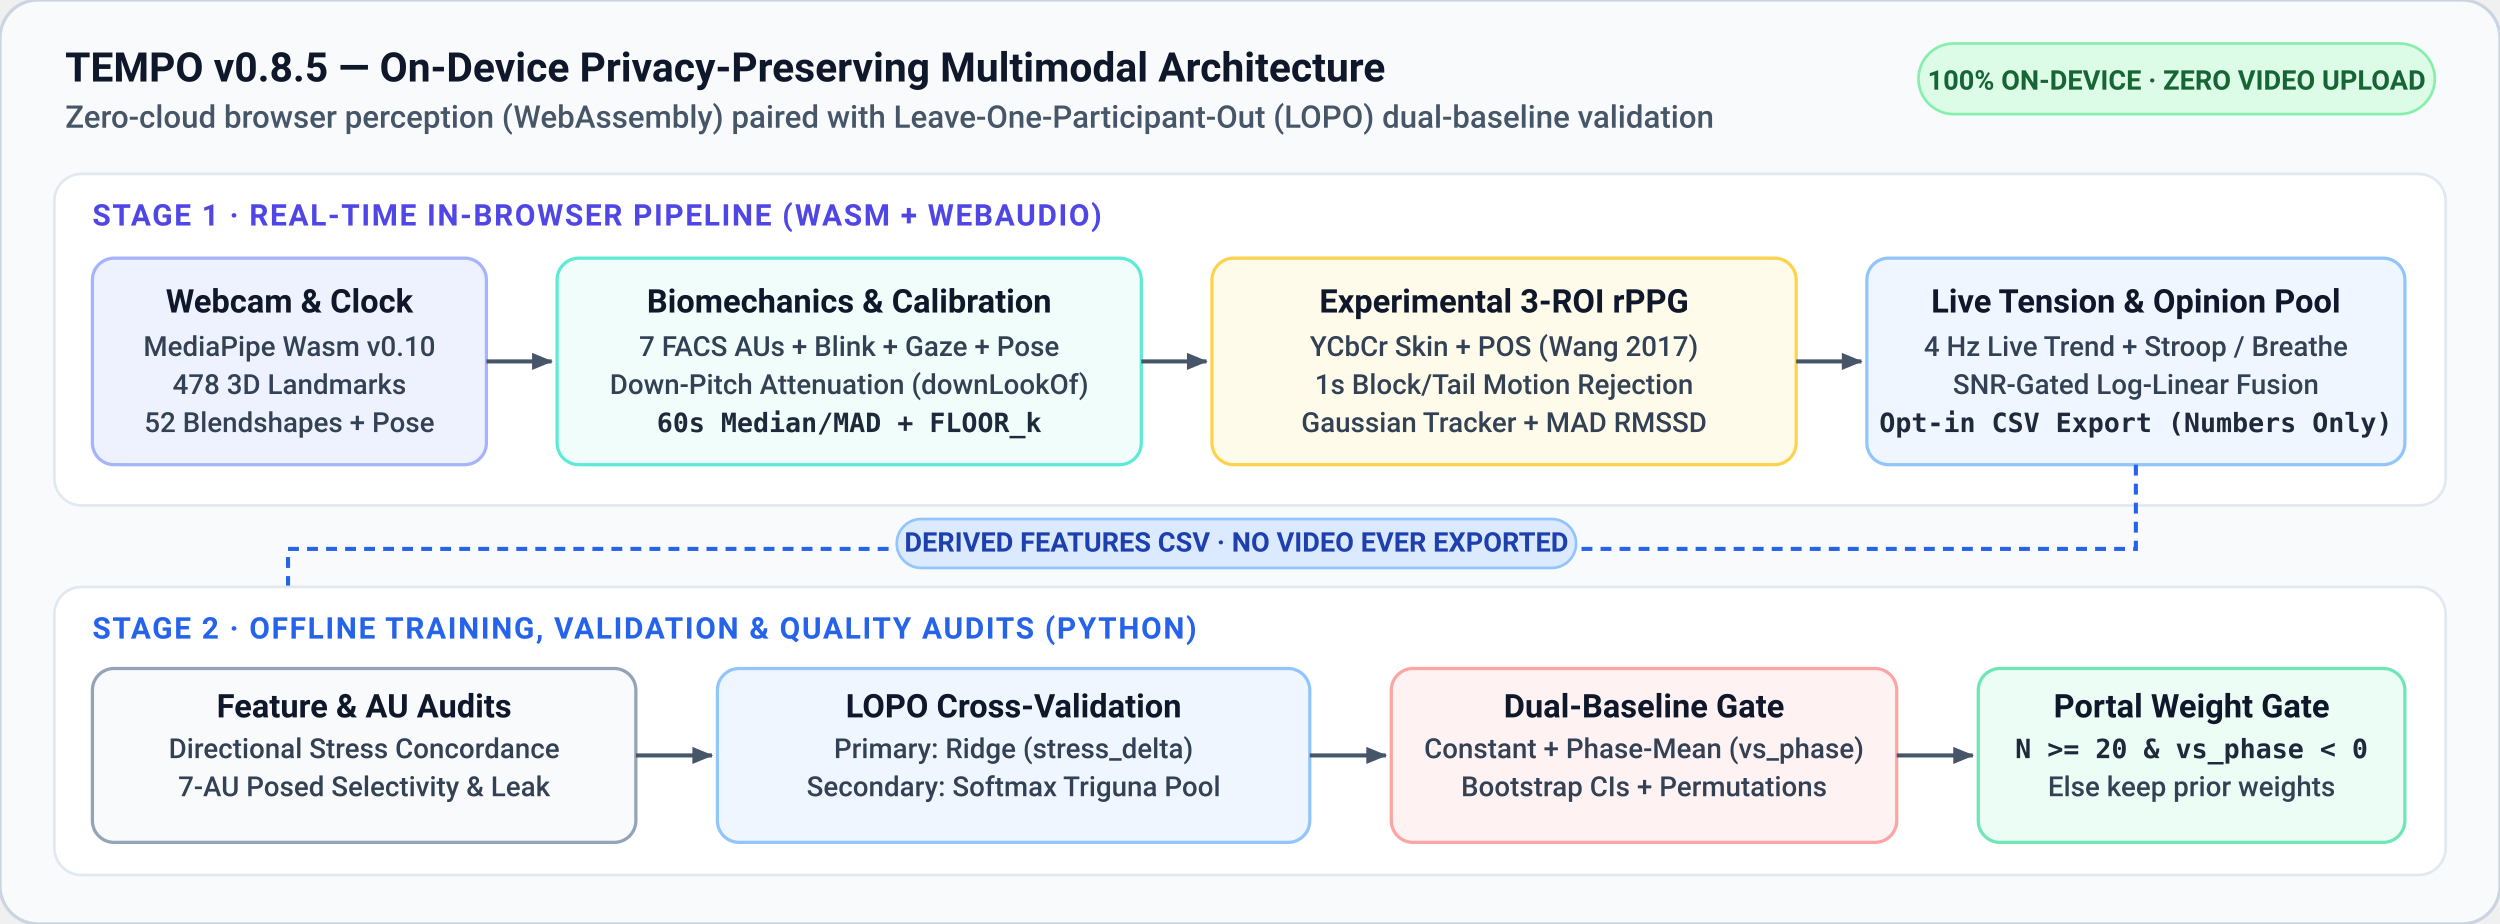
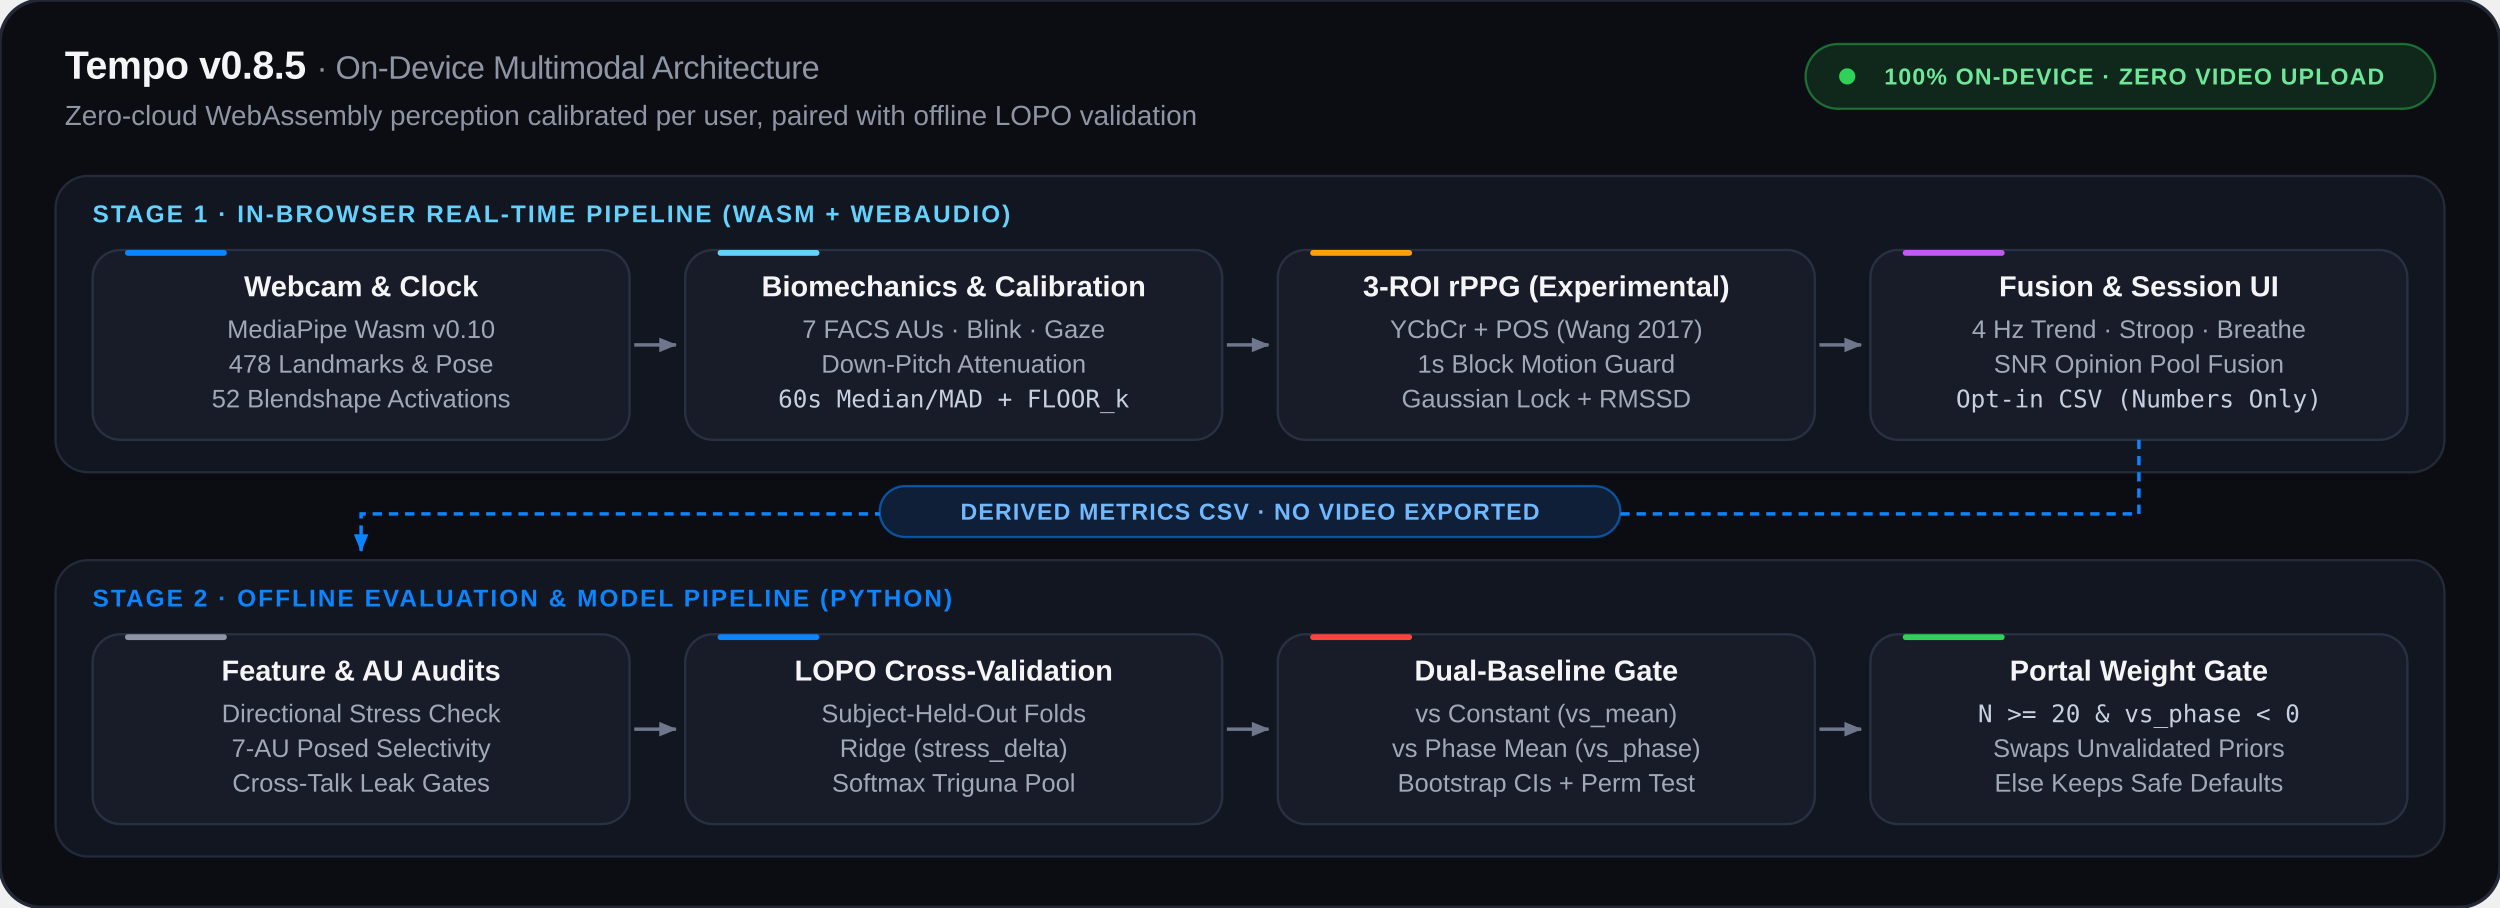
- <svg xmlns="http://www.w3.org/2000/svg" viewBox="0 0 920 340" width="920" height="340" role="img" aria-label="Tempo On-Device Multimodal Stress and Affect Pipeline">
+ <svg xmlns="http://www.w3.org/2000/svg" viewBox="0 0 1080 392" width="1080" height="392" role="img" aria-label="Tempo On-Device Multimodal Stress and Affect Pipeline">
  <defs>
    <marker id="arrow" viewBox="0 0 10 10" refX="8" refY="5" markerWidth="6" markerHeight="6" orient="auto-start-reverse">
-       <path d="M 0 1.5 L 8.5 5 L 0 8.5 z" fill="#475569" />
+       <path d="M 0 1.5 L 8.5 5 L 0 8.5 z" fill="#6E778B" />
    </marker>
    <marker id="arrow-blue" viewBox="0 0 10 10" refX="8" refY="5" markerWidth="6" markerHeight="6" orient="auto-start-reverse">
-       <path d="M 0 1.5 L 8.5 5 L 0 8.5 z" fill="#2563EB" />
+       <path d="M 0 1.5 L 8.5 5 L 0 8.5 z" fill="#0A84FF" />
    </marker>
    <style>
-       .title { font: 700 15px -apple-system, BlinkMacSystemFont, "Segoe UI", Roboto, sans-serif; fill: #0F172A; }
-       .subtitle { font: 500 11.5px -apple-system, BlinkMacSystemFont, "Segoe UI", Roboto, sans-serif; fill: #475569; }
-       .lane-lbl { font: 700 11px -apple-system, BlinkMacSystemFont, "Segoe UI", Roboto, sans-serif; letter-spacing: 0.6px; }
-       .box-t { font: 700 12px -apple-system, BlinkMacSystemFont, "Segoe UI", Roboto, sans-serif; fill: #0F172A; }
-       .box-s { font: 500 10.2px -apple-system, BlinkMacSystemFont, "Segoe UI", Roboto, sans-serif; fill: #334155; }
-       .mono { font: 600 9.8px "SF Mono", Menlo, Consolas, monospace; fill: #1E293B; }
-       .pill { font: 700 10px -apple-system, BlinkMacSystemFont, "Segoe UI", Roboto, sans-serif; }
+       .title { font: 700 17px -apple-system, BlinkMacSystemFont, "SF Pro Display", "Helvetica Neue", Arial, sans-serif; fill: #F5F5F7; letter-spacing: -0.2px; }
+       .title-sub { font: 500 14px -apple-system, BlinkMacSystemFont, "SF Pro Display", "Helvetica Neue", Arial, sans-serif; fill: #8E95A5; }
+       .subtitle { font: 400 12px -apple-system, BlinkMacSystemFont, "SF Pro Text", "Helvetica Neue", Arial, sans-serif; fill: #8E95A5; }
+       .lane-lbl { font: 700 10.5px -apple-system, BlinkMacSystemFont, "SF Pro Text", "Helvetica Neue", Arial, sans-serif; letter-spacing: 0.9px; }
+       .box-t { font: 600 12.5px -apple-system, BlinkMacSystemFont, "SF Pro Display", "Helvetica Neue", Arial, sans-serif; fill: #F5F5F7; }
+       .box-s { font: 400 11px -apple-system, BlinkMacSystemFont, "SF Pro Text", "Helvetica Neue", Arial, sans-serif; fill: #A1A8B8; }
+       .mono { font: 500 10.5px "SF Mono", Menlo, Consolas, monospace; fill: #C7D0E0; }
+       .pill { font: 600 10px -apple-system, BlinkMacSystemFont, "SF Pro Text", "Helvetica Neue", Arial, sans-serif; letter-spacing: 0.5px; }
    </style>
  </defs>
-   <rect x="0" y="0" width="920" height="340" rx="14" fill="#F8FAFC" stroke="#CBD5E1" stroke-width="1.2" />
-   <text x="24" y="30" class="title">TEMPO v0.8.5 — On-Device Privacy-Preserving Multimodal Architecture</text>
-   <text x="24" y="47" class="subtitle">Zero-cloud browser perception (WebAssembly) paired with Leave-One-Participant-Out (LOPO) dual-baseline validation</text>
-   <rect x="706" y="16" width="190" height="26" rx="13" fill="#DCFCE7" stroke="#86EFAC" />
-   <text x="801" y="33" text-anchor="middle" class="pill" fill="#166534">100% ON-DEVICE · ZERO VIDEO UPLOAD</text>
-   <rect x="20" y="64" width="880" height="122" rx="10" fill="#FFFFFF" stroke="#E2E8F0" />
-   <text x="34" y="83" class="lane-lbl" fill="#4F46E5">STAGE 1 · REAL-TIME IN-BROWSER PIPELINE (WASM + WEBAUDIO)</text>
-   <rect x="34" y="95" width="145" height="76" rx="8" fill="#EEF2FF" stroke="#A5B4FC" stroke-width="1.2" />
-   <text x="106.5" y="115" text-anchor="middle" class="box-t">Webcam &amp; Clock</text>
-   <text x="106.5" y="131" text-anchor="middle" class="box-s">MediaPipe Wasm v0.10</text>
-   <text x="106.5" y="145" text-anchor="middle" class="box-s">478 3D Landmarks</text>
-   <text x="106.5" y="159" text-anchor="middle" class="box-s">52 Blendshapes + Pose</text>
-   <line x1="179" y1="133" x2="203" y2="133" stroke="#475569" stroke-width="1.5" marker-end="url(#arrow)" />
-   <rect x="205" y="95" width="215" height="76" rx="8" fill="#F0FDFA" stroke="#5EEAD4" stroke-width="1.2" />
-   <text x="312.5" y="115" text-anchor="middle" class="box-t">Biomechanics &amp; Calibration</text>
-   <text x="312.5" y="131" text-anchor="middle" class="box-s">7 FACS AUs + Blink + Gaze + Pose</text>
-   <text x="312.5" y="145" text-anchor="middle" class="box-s">Down-Pitch Attenuation (downLookOf)</text>
-   <text x="312.5" y="159" text-anchor="middle" class="mono">60s Median/MAD + FLOOR_k</text>
-   <line x1="420" y1="133" x2="444" y2="133" stroke="#475569" stroke-width="1.5" marker-end="url(#arrow)" />
-   <rect x="446" y="95" width="215" height="76" rx="8" fill="#FFFBEB" stroke="#FCD34D" stroke-width="1.2" />
-   <text x="553.5" y="115" text-anchor="middle" class="box-t">Experimental 3-ROI rPPG</text>
-   <text x="553.5" y="131" text-anchor="middle" class="box-s">YCbCr Skin + POS (Wang 2017)</text>
-   <text x="553.5" y="145" text-anchor="middle" class="box-s">1s Block/Tail Motion Rejection</text>
-   <text x="553.5" y="159" text-anchor="middle" class="box-s">Gaussian Tracker + MAD RMSSD</text>
-   <line x1="661" y1="133" x2="685" y2="133" stroke="#475569" stroke-width="1.5" marker-end="url(#arrow)" />
-   <rect x="687" y="95" width="198" height="76" rx="8" fill="#EFF6FF" stroke="#93C5FD" stroke-width="1.2" />
-   <text x="786" y="115" text-anchor="middle" class="box-t">Live Tension &amp; Opinion Pool</text>
-   <text x="786" y="131" text-anchor="middle" class="box-s">4 Hz Live Trend + Stroop / Breathe</text>
-   <text x="786" y="145" text-anchor="middle" class="box-s">SNR-Gated Log-Linear Fusion</text>
-   <text x="786" y="159" text-anchor="middle" class="mono">Opt-in CSV Export (Numbers Only)</text>
-   <path d="M 786 171 L 786 202 L 106 202 L 106 226" fill="none" stroke="#2563EB" stroke-width="1.5" stroke-dasharray="4 3" marker-end="url(#arrow-blue)" />
-   <rect x="330" y="191" width="250" height="18" rx="9" fill="#DBEAFE" stroke="#93C5FD" />
-   <text x="455" y="203" text-anchor="middle" class="pill" fill="#1E40AF">DERIVED FEATURES CSV · NO VIDEO EVER EXPORTED</text>
-   <rect x="20" y="216" width="880" height="106" rx="10" fill="#FFFFFF" stroke="#E2E8F0" />
-   <text x="34" y="235" class="lane-lbl" fill="#2563EB">STAGE 2 · OFFLINE TRAINING, VALIDATION &amp; QUALITY AUDITS (PYTHON)</text>
-   <rect x="34" y="246" width="200" height="64" rx="8" fill="#F8FAFC" stroke="#94A3B8" stroke-width="1.2" />
-   <text x="134" y="264" text-anchor="middle" class="box-t">Feature &amp; AU Audits</text>
-   <text x="134" y="279" text-anchor="middle" class="box-s">Directional Stress Concordance</text>
-   <text x="134" y="293" text-anchor="middle" class="box-s">7-AU Posed Selectivity &amp; Leak</text>
-   <line x1="234" y1="278" x2="262" y2="278" stroke="#475569" stroke-width="1.5" marker-end="url(#arrow)" />
-   <rect x="264" y="246" width="218" height="64" rx="8" fill="#EFF6FF" stroke="#93C5FD" stroke-width="1.2" />
-   <text x="373" y="264" text-anchor="middle" class="box-t">LOPO Cross-Validation</text>
-   <text x="373" y="279" text-anchor="middle" class="box-s">Primary: Ridge (stress_delta)</text>
-   <text x="373" y="293" text-anchor="middle" class="box-s">Secondary: Softmax Triguna Pool</text>
-   <line x1="482" y1="278" x2="510" y2="278" stroke="#475569" stroke-width="1.5" marker-end="url(#arrow)" />
-   <rect x="512" y="246" width="186" height="64" rx="8" fill="#FEF2F2" stroke="#FCA5A5" stroke-width="1.2" />
-   <text x="605" y="264" text-anchor="middle" class="box-t">Dual-Baseline Gate</text>
-   <text x="605" y="279" text-anchor="middle" class="box-s">Constant + Phase-Mean (vs_phase)</text>
-   <text x="605" y="293" text-anchor="middle" class="box-s">Bootstrap CIs + Permutations</text>
-   <line x1="698" y1="278" x2="726" y2="278" stroke="#475569" stroke-width="1.5" marker-end="url(#arrow)" />
-   <rect x="728" y="246" width="157" height="64" rx="8" fill="#ECFDF5" stroke="#6EE7B7" stroke-width="1.2" />
-   <text x="806.5" y="264" text-anchor="middle" class="box-t">Portal Weight Gate</text>
-   <text x="806.5" y="279" text-anchor="middle" class="mono">N &gt;= 20 &amp; vs_phase &lt; 0</text>
-   <text x="806.5" y="293" text-anchor="middle" class="box-s">Else keep prior weights</text>
+   <rect x="0" y="0" width="1080" height="392" rx="18" fill="#0B0D12" stroke="#222836" stroke-width="1.5" />
+   <text x="28" y="34" class="title">Tempo v0.8.5  <tspan class="title-sub">·  On-Device Multimodal Architecture</tspan>
+   </text>
+   <text x="28" y="54" class="subtitle">Zero-cloud WebAssembly perception calibrated per user, paired with offline LOPO validation</text>
+   <rect x="780" y="19" width="272" height="28" rx="14" fill="#10281B" stroke="#30D158" stroke-opacity="0.45" stroke-width="1" />
+   <circle cx="798" cy="33" r="3.5" fill="#30D158" />
+   <text x="922" y="36.5" text-anchor="middle" class="pill" fill="#6EE798">100% ON-DEVICE · ZERO VIDEO UPLOAD</text>
+   <rect x="24" y="76" width="1032" height="128" rx="14" fill="#121620" stroke="#232A3A" stroke-width="1" />
+   <text x="40" y="96" class="lane-lbl" fill="#64D2FF">STAGE 1  ·  IN-BROWSER REAL-TIME PIPELINE (WASM + WEBAUDIO)</text>
+   <rect x="40" y="108" width="232" height="82" rx="12" fill="#171C28" stroke="#283144" stroke-width="1" />
+   <rect x="54" y="108" width="44" height="2.5" rx="1.2" fill="#0A84FF" />
+   <text x="156" y="128" text-anchor="middle" class="box-t">Webcam &amp; Clock</text>
+   <text x="156" y="146" text-anchor="middle" class="box-s">MediaPipe Wasm v0.10</text>
+   <text x="156" y="161" text-anchor="middle" class="box-s">478 Landmarks &amp; Pose</text>
+   <text x="156" y="176" text-anchor="middle" class="box-s">52 Blendshape Activations</text>
+   <line x1="274" y1="149" x2="292" y2="149" stroke="#6E778B" stroke-width="1.5" marker-end="url(#arrow)" />
+   <rect x="296" y="108" width="232" height="82" rx="12" fill="#171C28" stroke="#283144" stroke-width="1" />
+   <rect x="310" y="108" width="44" height="2.5" rx="1.2" fill="#64D2FF" />
+   <text x="412" y="128" text-anchor="middle" class="box-t">Biomechanics &amp; Calibration</text>
+   <text x="412" y="146" text-anchor="middle" class="box-s">7 FACS AUs · Blink · Gaze</text>
+   <text x="412" y="161" text-anchor="middle" class="box-s">Down-Pitch Attenuation</text>
+   <text x="412" y="176" text-anchor="middle" class="mono">60s Median/MAD + FLOOR_k</text>
+   <line x1="530" y1="149" x2="548" y2="149" stroke="#6E778B" stroke-width="1.5" marker-end="url(#arrow)" />
+   <rect x="552" y="108" width="232" height="82" rx="12" fill="#171C28" stroke="#283144" stroke-width="1" />
+   <rect x="566" y="108" width="44" height="2.5" rx="1.2" fill="#FF9F0A" />
+   <text x="668" y="128" text-anchor="middle" class="box-t">3-ROI rPPG (Experimental)</text>
+   <text x="668" y="146" text-anchor="middle" class="box-s">YCbCr + POS (Wang 2017)</text>
+   <text x="668" y="161" text-anchor="middle" class="box-s">1s Block Motion Guard</text>
+   <text x="668" y="176" text-anchor="middle" class="box-s">Gaussian Lock + RMSSD</text>
+   <line x1="786" y1="149" x2="804" y2="149" stroke="#6E778B" stroke-width="1.5" marker-end="url(#arrow)" />
+   <rect x="808" y="108" width="232" height="82" rx="12" fill="#171C28" stroke="#283144" stroke-width="1" />
+   <rect x="822" y="108" width="44" height="2.5" rx="1.2" fill="#BF5AF2" />
+   <text x="924" y="128" text-anchor="middle" class="box-t">Fusion &amp; Session UI</text>
+   <text x="924" y="146" text-anchor="middle" class="box-s">4 Hz Trend · Stroop · Breathe</text>
+   <text x="924" y="161" text-anchor="middle" class="box-s">SNR Opinion Pool Fusion</text>
+   <text x="924" y="176" text-anchor="middle" class="mono">Opt-in CSV (Numbers Only)</text>
+   <path d="M 924 190 L 924 222 L 156 222 L 156 238" fill="none" stroke="#0A84FF" stroke-width="1.5" stroke-dasharray="4 3" marker-end="url(#arrow-blue)" />
+   <rect x="380" y="210" width="320" height="22" rx="11" fill="#0F1F38" stroke="#0A84FF" stroke-opacity="0.55" stroke-width="1" />
+   <text x="540" y="224.5" text-anchor="middle" class="pill" fill="#70B8FF">DERIVED METRICS CSV · NO VIDEO EXPORTED</text>
+   <rect x="24" y="242" width="1032" height="128" rx="14" fill="#121620" stroke="#232A3A" stroke-width="1" />
+   <text x="40" y="262" class="lane-lbl" fill="#0A84FF">STAGE 2  ·  OFFLINE EVALUATION &amp; MODEL PIPELINE (PYTHON)</text>
+   <rect x="40" y="274" width="232" height="82" rx="12" fill="#171C28" stroke="#283144" stroke-width="1" />
+   <rect x="54" y="274" width="44" height="2.5" rx="1.2" fill="#8E95A5" />
+   <text x="156" y="294" text-anchor="middle" class="box-t">Feature &amp; AU Audits</text>
+   <text x="156" y="312" text-anchor="middle" class="box-s">Directional Stress Check</text>
+   <text x="156" y="327" text-anchor="middle" class="box-s">7-AU Posed Selectivity</text>
+   <text x="156" y="342" text-anchor="middle" class="box-s">Cross-Talk Leak Gates</text>
+   <line x1="274" y1="315" x2="292" y2="315" stroke="#6E778B" stroke-width="1.5" marker-end="url(#arrow)" />
+   <rect x="296" y="274" width="232" height="82" rx="12" fill="#171C28" stroke="#283144" stroke-width="1" />
+   <rect x="310" y="274" width="44" height="2.5" rx="1.2" fill="#0A84FF" />
+   <text x="412" y="294" text-anchor="middle" class="box-t">LOPO Cross-Validation</text>
+   <text x="412" y="312" text-anchor="middle" class="box-s">Subject-Held-Out Folds</text>
+   <text x="412" y="327" text-anchor="middle" class="box-s">Ridge (stress_delta)</text>
+   <text x="412" y="342" text-anchor="middle" class="box-s">Softmax Triguna Pool</text>
+   <line x1="530" y1="315" x2="548" y2="315" stroke="#6E778B" stroke-width="1.5" marker-end="url(#arrow)" />
+   <rect x="552" y="274" width="232" height="82" rx="12" fill="#171C28" stroke="#283144" stroke-width="1" />
+   <rect x="566" y="274" width="44" height="2.5" rx="1.2" fill="#FF453A" />
+   <text x="668" y="294" text-anchor="middle" class="box-t">Dual-Baseline Gate</text>
+   <text x="668" y="312" text-anchor="middle" class="box-s">vs Constant (vs_mean)</text>
+   <text x="668" y="327" text-anchor="middle" class="box-s">vs Phase Mean (vs_phase)</text>
+   <text x="668" y="342" text-anchor="middle" class="box-s">Bootstrap CIs + Perm Test</text>
+   <line x1="786" y1="315" x2="804" y2="315" stroke="#6E778B" stroke-width="1.5" marker-end="url(#arrow)" />
+   <rect x="808" y="274" width="232" height="82" rx="12" fill="#171C28" stroke="#283144" stroke-width="1" />
+   <rect x="822" y="274" width="44" height="2.5" rx="1.2" fill="#30D158" />
+   <text x="924" y="294" text-anchor="middle" class="box-t">Portal Weight Gate</text>
+   <text x="924" y="312" text-anchor="middle" class="mono">N &gt;= 20 &amp; vs_phase &lt; 0</text>
+   <text x="924" y="327" text-anchor="middle" class="box-s">Swaps Unvalidated Priors</text>
+   <text x="924" y="342" text-anchor="middle" class="box-s">Else Keeps Safe Defaults</text>
</svg>
